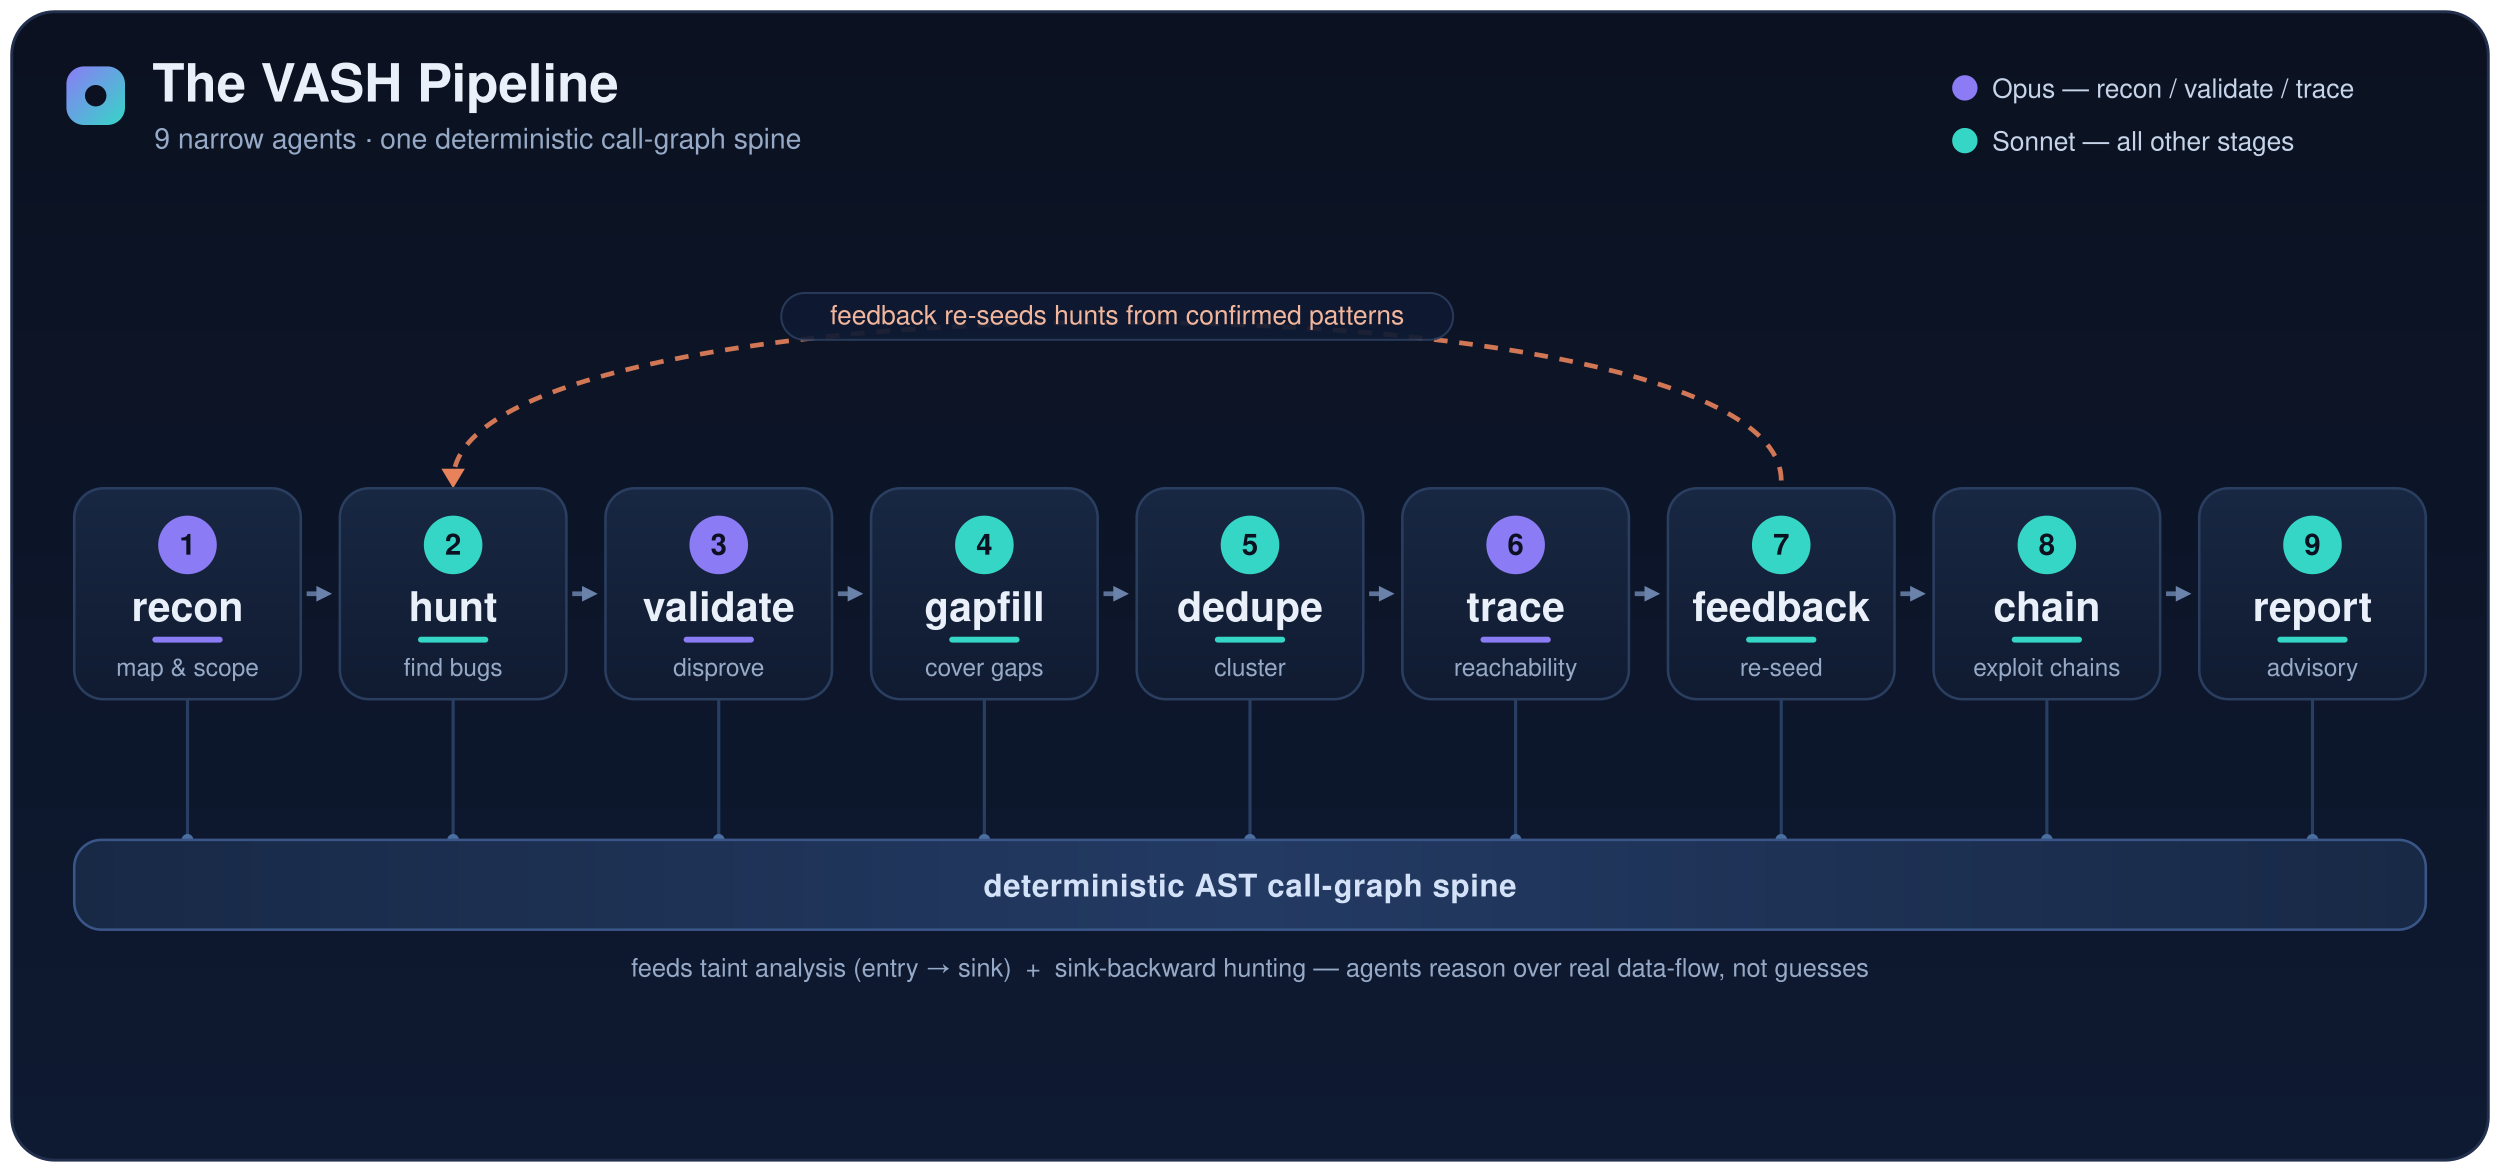
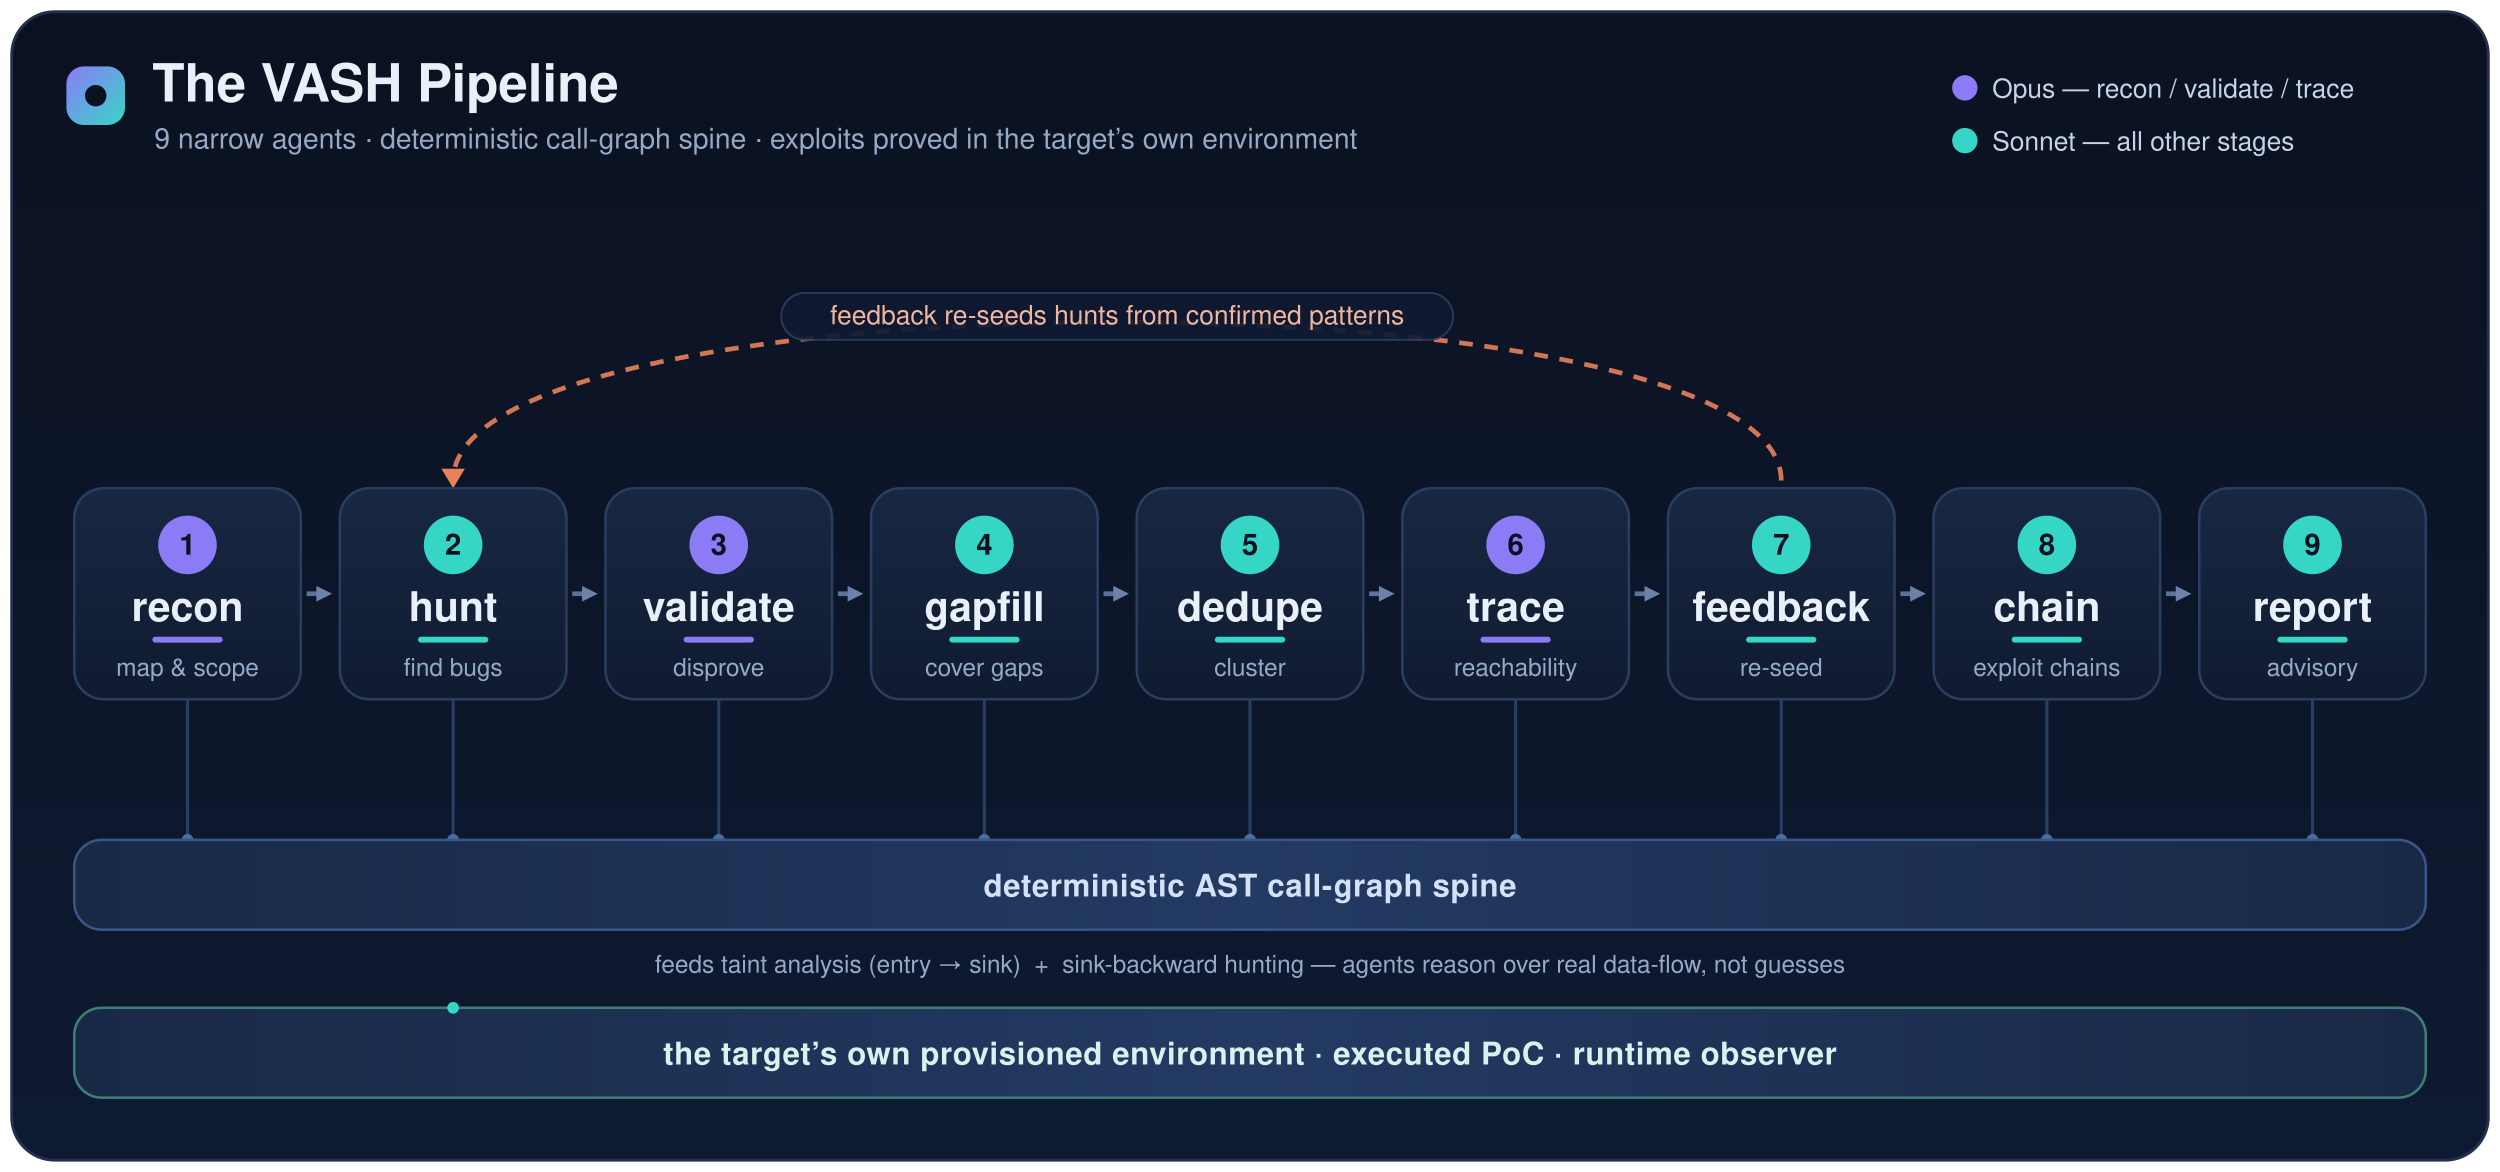
<svg xmlns="http://www.w3.org/2000/svg" viewBox="0 0 1280 600" font-family="'Segoe UI', system-ui, -apple-system, Helvetica, Arial, sans-serif">
  <defs>
    <linearGradient id="bg" x1="0" y1="0" x2="0" y2="1">
      <stop offset="0" stop-color="#0B1120" />
      <stop offset="1" stop-color="#0E1A32" />
    </linearGradient>
    <linearGradient id="chip" x1="0" y1="0" x2="0" y2="1">
      <stop offset="0" stop-color="#182742" />
      <stop offset="1" stop-color="#101B31" />
    </linearGradient>
    <linearGradient id="spine" x1="0" y1="0" x2="1" y2="0">
      <stop offset="0" stop-color="#182946" />
      <stop offset="0.5" stop-color="#233A63" />
      <stop offset="1" stop-color="#182946" />
    </linearGradient>
    <linearGradient id="emblem" x1="0" y1="0" x2="1" y2="1">
      <stop offset="0" stop-color="#8B7CF6" />
      <stop offset="1" stop-color="#35D6C6" />
    </linearGradient>
  </defs>
  <rect x="6" y="6" width="1268" height="588" rx="22" fill="url(#bg)" stroke="#22304D" stroke-width="1.5" />
  <rect x="34" y="34" width="30" height="30" rx="9" fill="url(#emblem)" />
  <circle cx="49" cy="49" r="5.5" fill="#0B1120" />
  <text x="78" y="52" font-size="27" font-weight="700" fill="#E9F0F9">The VASH Pipeline</text>
-   <text x="79" y="76" font-size="14.5" fill="#96A9C6">9 narrow agents · one deterministic call-graph spine</text>
+   <text x="79" y="76" font-size="14.5" fill="#96A9C6">9 narrow agents · deterministic call-graph spine · exploits proved in the target’s own environment</text>
  <circle cx="1006" cy="45" r="6.5" fill="#8B7CF6" />
  <text x="1020" y="50" font-size="13.5" fill="#C6D4EA">Opus — recon / validate / trace</text>
  <circle cx="1006" cy="72" r="6.5" fill="#35D6C6" />
  <text x="1020" y="77" font-size="13.5" fill="#C6D4EA">Sonnet — all other stages</text>
  <path d="M 912 246 C 912 138, 232 138, 232 246" fill="none" stroke="#E8825A" stroke-width="2.4" stroke-dasharray="7 6" opacity="0.9" />
  <polygon points="232,250 226,240 238,240" fill="#E8825A" />
  <rect x="400" y="150" width="344" height="24" rx="12" fill="#0E1A32" opacity="0.92" stroke="#2A3D5E" stroke-width="1" />
  <text x="572" y="166" font-size="13.5" fill="#F2B69C" text-anchor="middle">feedback re-seeds hunts from confirmed patterns</text>
  <line x1="157" y1="304" x2="164" y2="304" stroke="#6B82AB" stroke-width="2.4" opacity="0.85" />
  <polygon points="170,304 162,300 162,308" fill="#6B82AB" />
  <line x1="293" y1="304" x2="300" y2="304" stroke="#6B82AB" stroke-width="2.4" opacity="0.85" />
  <polygon points="306,304 298,300 298,308" fill="#6B82AB" />
  <line x1="429" y1="304" x2="436" y2="304" stroke="#6B82AB" stroke-width="2.4" opacity="0.85" />
  <polygon points="442,304 434,300 434,308" fill="#6B82AB" />
  <line x1="565" y1="304" x2="572" y2="304" stroke="#6B82AB" stroke-width="2.4" opacity="0.85" />
  <polygon points="578,304 570,300 570,308" fill="#6B82AB" />
  <line x1="701" y1="304" x2="708" y2="304" stroke="#6B82AB" stroke-width="2.4" opacity="0.85" />
  <polygon points="714,304 706,300 706,308" fill="#6B82AB" />
  <line x1="837" y1="304" x2="844" y2="304" stroke="#6B82AB" stroke-width="2.4" opacity="0.85" />
  <polygon points="850,304 842,300 842,308" fill="#6B82AB" />
  <line x1="973" y1="304" x2="980" y2="304" stroke="#6B82AB" stroke-width="2.4" opacity="0.85" />
  <polygon points="986,304 978,300 978,308" fill="#6B82AB" />
  <line x1="1109" y1="304" x2="1116" y2="304" stroke="#6B82AB" stroke-width="2.4" opacity="0.85" />
  <polygon points="1122,304 1114,300 1114,308" fill="#6B82AB" />
  <line x1="96" y1="358" x2="96" y2="430" stroke="#33507B" stroke-width="1.6" opacity="0.7" />
  <circle cx="96" cy="430" r="3" fill="#4B6EA0" />
  <line x1="232" y1="358" x2="232" y2="430" stroke="#33507B" stroke-width="1.6" opacity="0.7" />
  <circle cx="232" cy="430" r="3" fill="#4B6EA0" />
  <line x1="368" y1="358" x2="368" y2="430" stroke="#33507B" stroke-width="1.6" opacity="0.7" />
  <circle cx="368" cy="430" r="3" fill="#4B6EA0" />
  <line x1="504" y1="358" x2="504" y2="430" stroke="#33507B" stroke-width="1.6" opacity="0.7" />
  <circle cx="504" cy="430" r="3" fill="#4B6EA0" />
  <line x1="640" y1="358" x2="640" y2="430" stroke="#33507B" stroke-width="1.6" opacity="0.7" />
  <circle cx="640" cy="430" r="3" fill="#4B6EA0" />
  <line x1="776" y1="358" x2="776" y2="430" stroke="#33507B" stroke-width="1.6" opacity="0.7" />
  <circle cx="776" cy="430" r="3" fill="#4B6EA0" />
  <line x1="912" y1="358" x2="912" y2="430" stroke="#33507B" stroke-width="1.6" opacity="0.7" />
  <circle cx="912" cy="430" r="3" fill="#4B6EA0" />
  <line x1="1048" y1="358" x2="1048" y2="430" stroke="#33507B" stroke-width="1.6" opacity="0.7" />
  <circle cx="1048" cy="430" r="3" fill="#4B6EA0" />
  <line x1="1184" y1="358" x2="1184" y2="430" stroke="#33507B" stroke-width="1.6" opacity="0.7" />
  <circle cx="1184" cy="430" r="3" fill="#4B6EA0" />
  <rect x="38" y="250" width="116" height="108" rx="15" fill="url(#chip)" stroke="#2A3E60" stroke-width="1.3" />
  <circle cx="96" cy="279" r="15" fill="#8B7CF6" />
  <text x="96" y="284" font-size="15" font-weight="700" fill="#0B1120" text-anchor="middle">1</text>
  <text x="96" y="318" font-size="21" font-weight="700" fill="#E9F0F9" text-anchor="middle">recon</text>
  <rect x="78" y="326" width="36" height="3" rx="1.5" fill="#8B7CF6" />
  <text x="96" y="346" font-size="12.5" fill="#96A9C6" text-anchor="middle">map &amp; scope</text>
  <rect x="174" y="250" width="116" height="108" rx="15" fill="url(#chip)" stroke="#2A3E60" stroke-width="1.3" />
  <circle cx="232" cy="279" r="15" fill="#35D6C6" />
  <text x="232" y="284" font-size="15" font-weight="700" fill="#0B1120" text-anchor="middle">2</text>
  <text x="232" y="318" font-size="21" font-weight="700" fill="#E9F0F9" text-anchor="middle">hunt</text>
  <rect x="214" y="326" width="36" height="3" rx="1.5" fill="#35D6C6" />
  <text x="232" y="346" font-size="12.5" fill="#96A9C6" text-anchor="middle">find bugs</text>
  <rect x="310" y="250" width="116" height="108" rx="15" fill="url(#chip)" stroke="#2A3E60" stroke-width="1.3" />
  <circle cx="368" cy="279" r="15" fill="#8B7CF6" />
  <text x="368" y="284" font-size="15" font-weight="700" fill="#0B1120" text-anchor="middle">3</text>
  <text x="368" y="318" font-size="21" font-weight="700" fill="#E9F0F9" text-anchor="middle">validate</text>
  <rect x="350" y="326" width="36" height="3" rx="1.5" fill="#8B7CF6" />
  <text x="368" y="346" font-size="12.5" fill="#96A9C6" text-anchor="middle">disprove</text>
  <rect x="446" y="250" width="116" height="108" rx="15" fill="url(#chip)" stroke="#2A3E60" stroke-width="1.3" />
  <circle cx="504" cy="279" r="15" fill="#35D6C6" />
  <text x="504" y="284" font-size="15" font-weight="700" fill="#0B1120" text-anchor="middle">4</text>
  <text x="504" y="318" font-size="21" font-weight="700" fill="#E9F0F9" text-anchor="middle">gapfill</text>
  <rect x="486" y="326" width="36" height="3" rx="1.5" fill="#35D6C6" />
  <text x="504" y="346" font-size="12.5" fill="#96A9C6" text-anchor="middle">cover gaps</text>
  <rect x="582" y="250" width="116" height="108" rx="15" fill="url(#chip)" stroke="#2A3E60" stroke-width="1.3" />
  <circle cx="640" cy="279" r="15" fill="#35D6C6" />
  <text x="640" y="284" font-size="15" font-weight="700" fill="#0B1120" text-anchor="middle">5</text>
  <text x="640" y="318" font-size="21" font-weight="700" fill="#E9F0F9" text-anchor="middle">dedupe</text>
  <rect x="622" y="326" width="36" height="3" rx="1.5" fill="#35D6C6" />
  <text x="640" y="346" font-size="12.5" fill="#96A9C6" text-anchor="middle">cluster</text>
  <rect x="718" y="250" width="116" height="108" rx="15" fill="url(#chip)" stroke="#2A3E60" stroke-width="1.3" />
  <circle cx="776" cy="279" r="15" fill="#8B7CF6" />
  <text x="776" y="284" font-size="15" font-weight="700" fill="#0B1120" text-anchor="middle">6</text>
  <text x="776" y="318" font-size="21" font-weight="700" fill="#E9F0F9" text-anchor="middle">trace</text>
  <rect x="758" y="326" width="36" height="3" rx="1.5" fill="#8B7CF6" />
  <text x="776" y="346" font-size="12.5" fill="#96A9C6" text-anchor="middle">reachability</text>
  <rect x="854" y="250" width="116" height="108" rx="15" fill="url(#chip)" stroke="#2A3E60" stroke-width="1.3" />
  <circle cx="912" cy="279" r="15" fill="#35D6C6" />
  <text x="912" y="284" font-size="15" font-weight="700" fill="#0B1120" text-anchor="middle">7</text>
  <text x="912" y="318" font-size="21" font-weight="700" fill="#E9F0F9" text-anchor="middle">feedback</text>
  <rect x="894" y="326" width="36" height="3" rx="1.5" fill="#35D6C6" />
  <text x="912" y="346" font-size="12.5" fill="#96A9C6" text-anchor="middle">re-seed</text>
  <rect x="990" y="250" width="116" height="108" rx="15" fill="url(#chip)" stroke="#2A3E60" stroke-width="1.3" />
  <circle cx="1048" cy="279" r="15" fill="#35D6C6" />
  <text x="1048" y="284" font-size="15" font-weight="700" fill="#0B1120" text-anchor="middle">8</text>
  <text x="1048" y="318" font-size="21" font-weight="700" fill="#E9F0F9" text-anchor="middle">chain</text>
  <rect x="1030" y="326" width="36" height="3" rx="1.5" fill="#35D6C6" />
  <text x="1048" y="346" font-size="12.5" fill="#96A9C6" text-anchor="middle">exploit chains</text>
  <rect x="1126" y="250" width="116" height="108" rx="15" fill="url(#chip)" stroke="#2A3E60" stroke-width="1.3" />
  <circle cx="1184" cy="279" r="15" fill="#35D6C6" />
  <text x="1184" y="284" font-size="15" font-weight="700" fill="#0B1120" text-anchor="middle">9</text>
  <text x="1184" y="318" font-size="21" font-weight="700" fill="#E9F0F9" text-anchor="middle">report</text>
  <rect x="1166" y="326" width="36" height="3" rx="1.5" fill="#35D6C6" />
  <text x="1184" y="346" font-size="12.5" fill="#96A9C6" text-anchor="middle">advisory</text>
  <rect x="38" y="430" width="1204" height="46" rx="14" fill="url(#spine)" stroke="#3A5688" stroke-width="1.3" />
  <text x="640" y="459" font-size="16" font-weight="700" fill="#D3E2F8" text-anchor="middle" letter-spacing="0.3">deterministic AST call-graph spine</text>
-   <text x="640" y="500" font-size="13" fill="#96A9C6" text-anchor="middle">feeds taint analysis (entry → sink)  +  sink-backward hunting — agents reason over real data-flow, not guesses</text>
+   <rect x="38" y="516" width="1204" height="46" rx="14" fill="url(#spine)" stroke="#3F7F72" stroke-width="1.3" />
+   <circle cx="232" cy="516" r="3" fill="#35D6C6" />
+   <text x="640" y="545" font-size="16" font-weight="700" fill="#D9F2EE" text-anchor="middle" letter-spacing="0.3">the target’s own provisioned environment · executed PoC · runtime observer</text>
+   <text x="640" y="498" font-size="12.5" fill="#96A9C6" text-anchor="middle">feeds taint analysis (entry → sink)  +  sink-backward hunting — agents reason over real data-flow, not guesses</text>
</svg>
